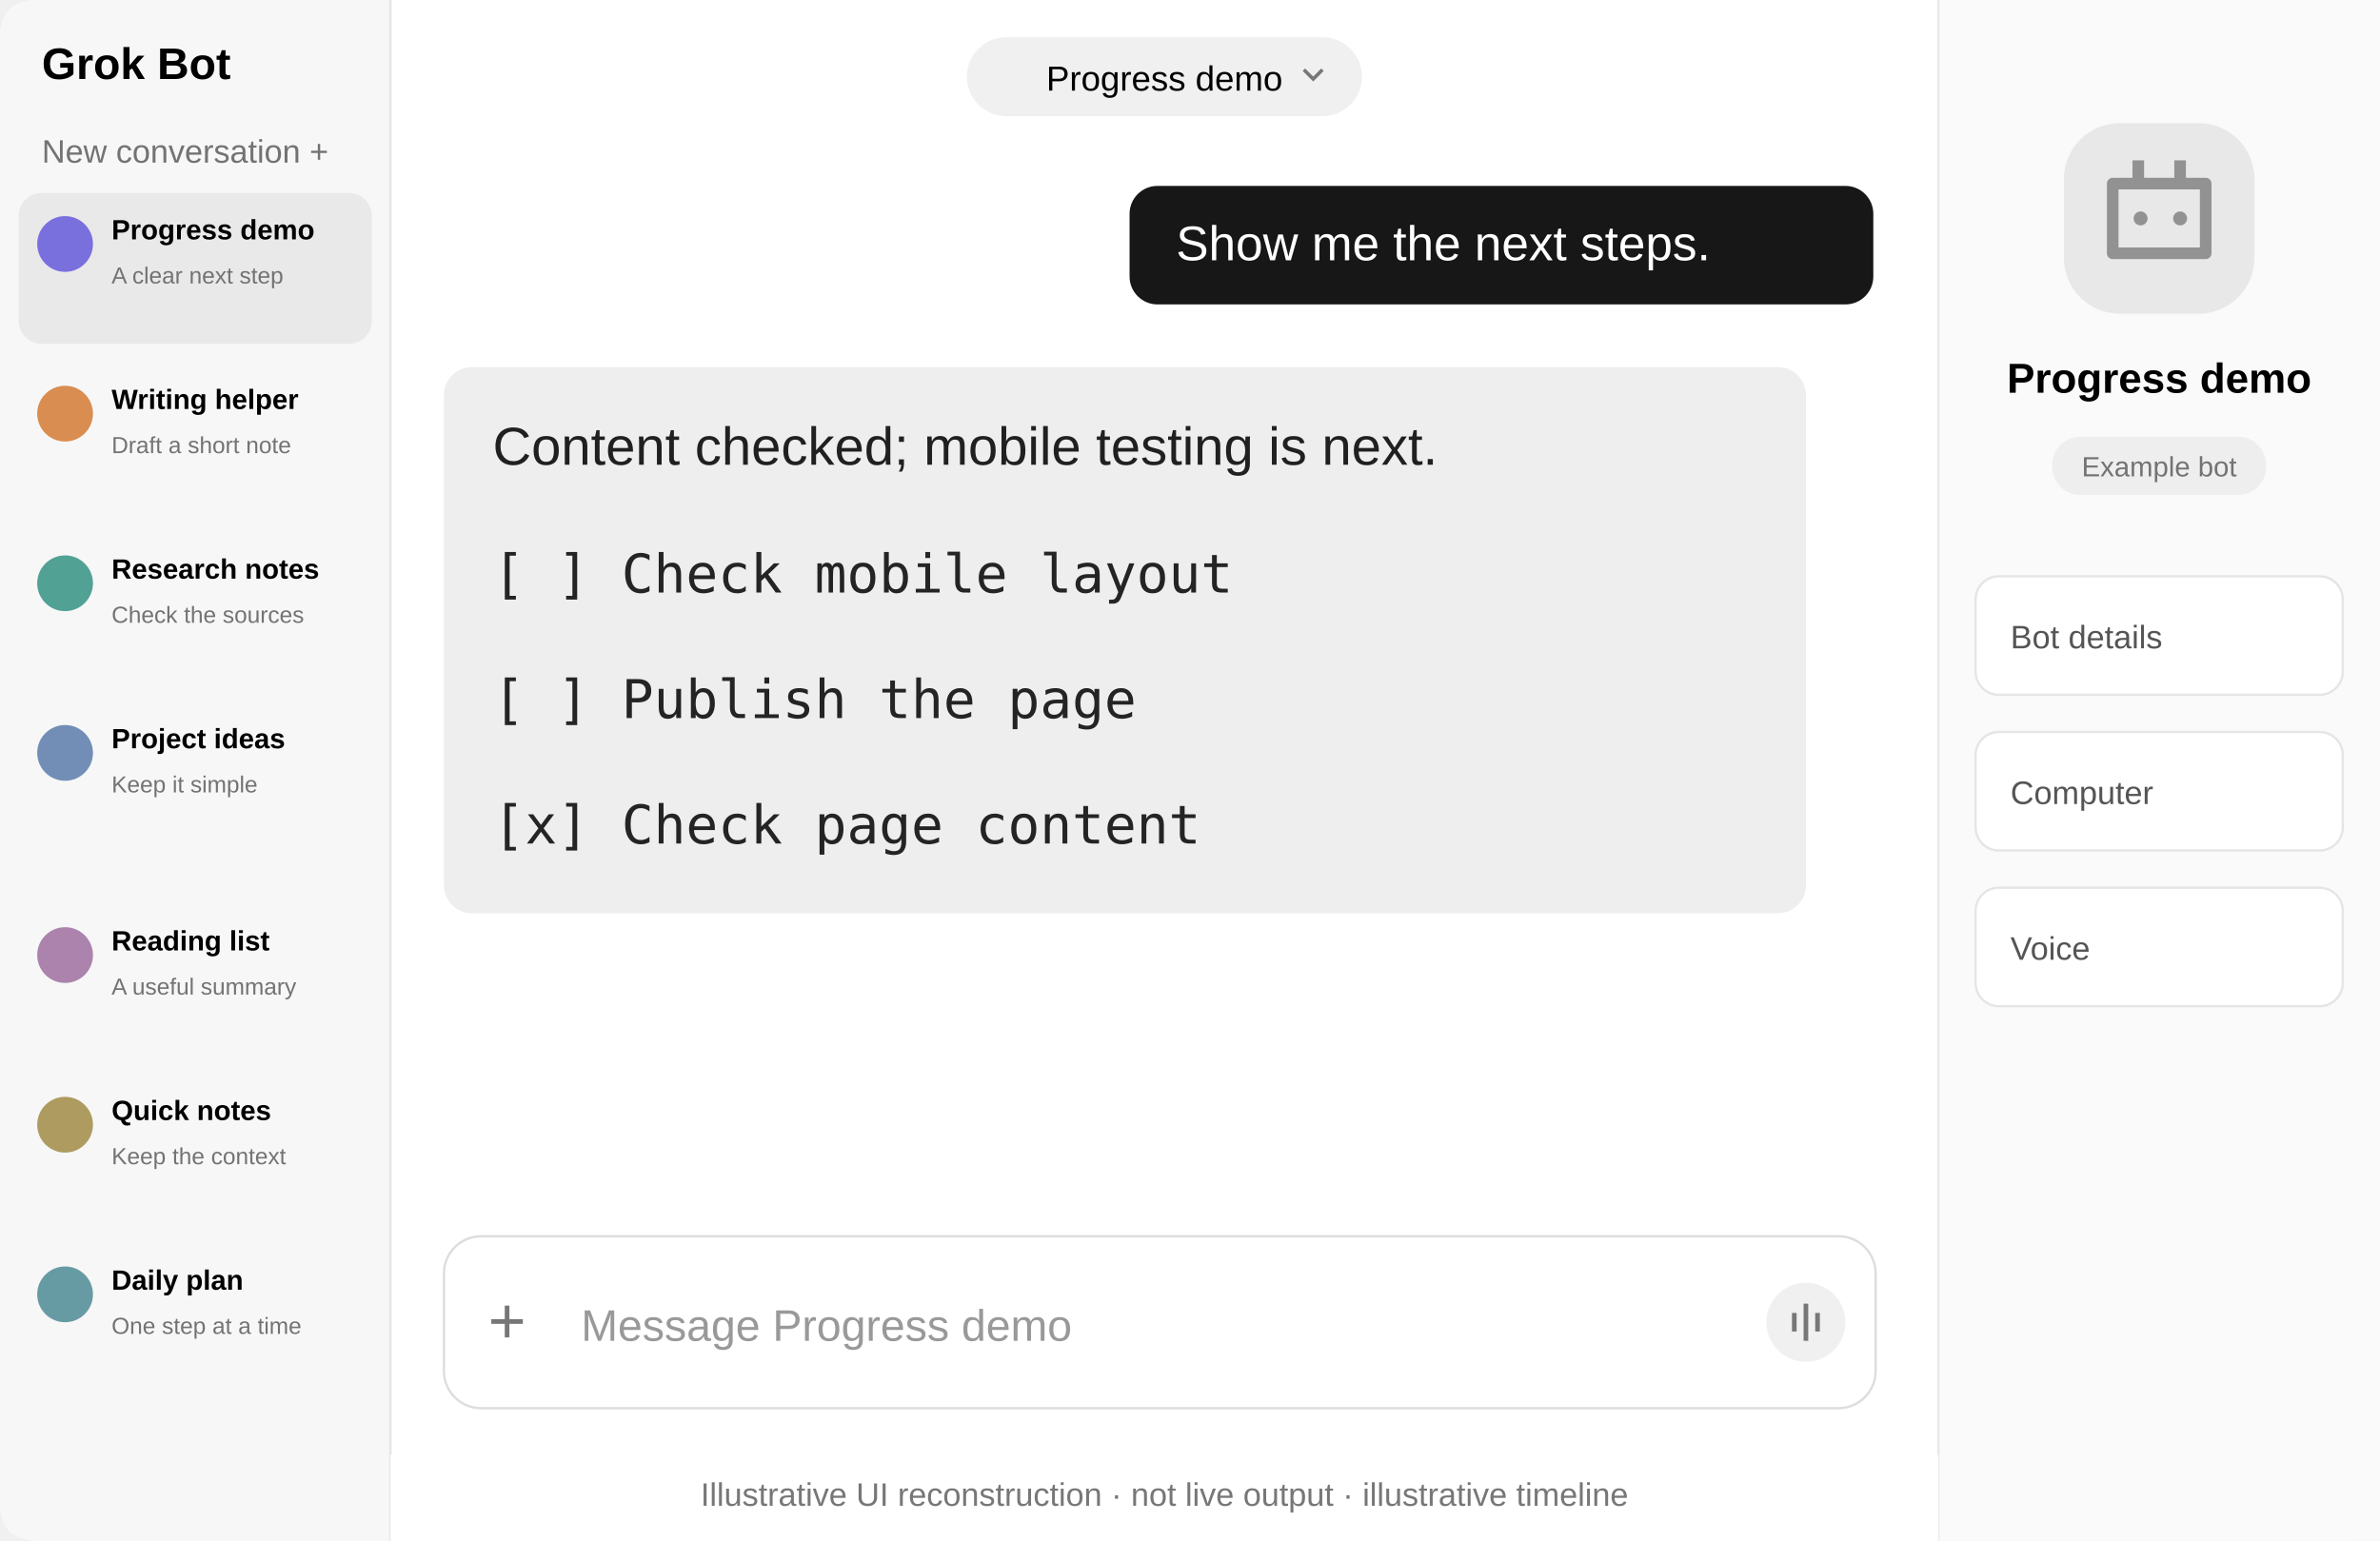
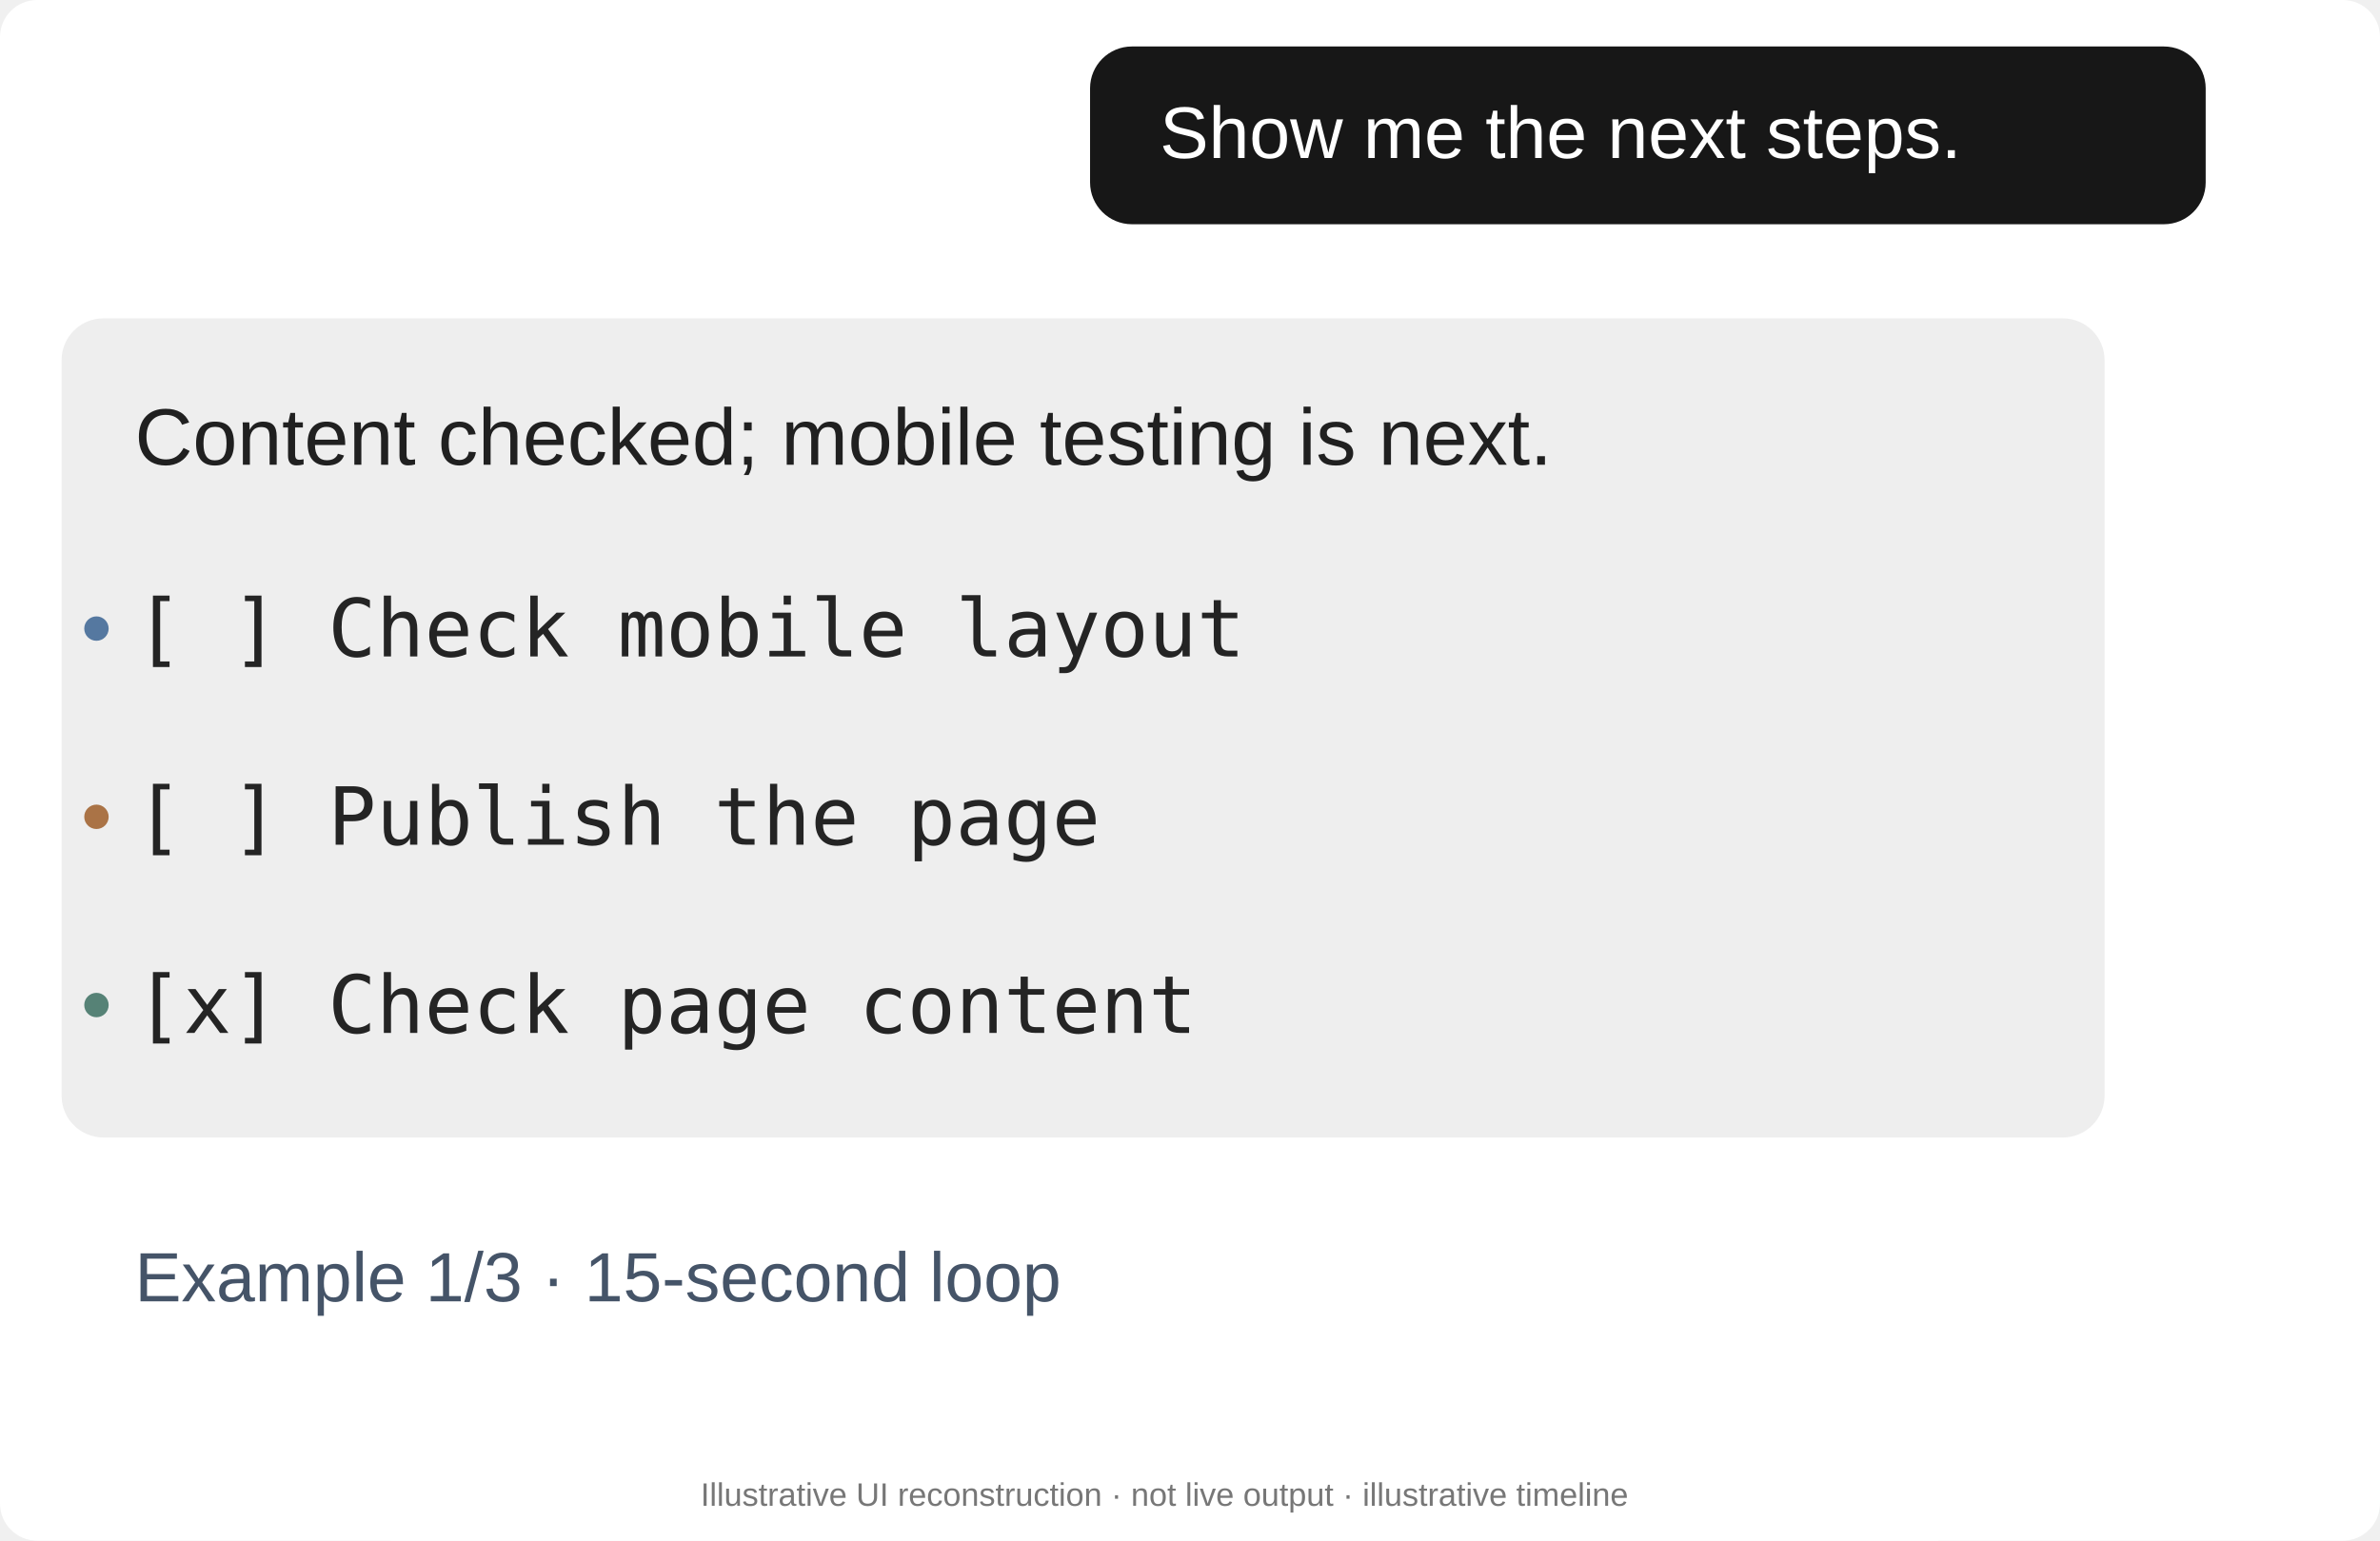
<svg xmlns="http://www.w3.org/2000/svg" width="1024" height="663" viewBox="0 0 1024 663" role="img" aria-labelledby="title desc">
-   <style>text{font-family:Arial,sans-serif}.muted{fill:#737373}.task{font-family:monospace;font-size:23px;fill:#242424}.lead{font-size:23px;fill:#202020}</style>
+   <style>text{font-family:Arial,sans-serif}.muted{fill:#737373}.task{font-family:monospace;font-size:23px;fill:#242424}.lead{font-size:23px;fill:#202020}#left-panel,#right-panel{display:none}</style>
  <rect width="1024" height="663" rx="16" fill="#fff" />
-   <g id="responsive-frame">
+   <g id="responsive-frame" transform="translate(-260 -100) scale(1.5)">
    <g class="camera" transform="translate(0 0) scale(1)" opacity="1">
      <g id="left-panel">
        <path d="M16 0H168V663H16Q0 663 0 647V16Q0 0 16 0" fill="#f7f7f7" />
        <text x="18" y="34" font-size="19" font-weight="bold">Grok Bot</text>
        <text x="18" y="70" font-size="14" class="muted">New conversation +</text>
        <rect x="8" y="83" width="152" height="65" rx="10" fill="#e9e9e9" />
        <circle cx="28" cy="105" r="12" fill="#7970dd" />
        <text x="48" y="103" font-size="12" font-weight="bold">Progress demo</text>
        <text x="48" y="122" font-size="10" class="muted">A clear next step</text>
        <circle cx="28" cy="178" r="12" fill="#d98d50" />
        <text x="48" y="176" font-size="12" font-weight="bold">Writing helper</text>
        <text x="48" y="195" font-size="10" class="muted">Draft a short note</text>
        <circle cx="28" cy="251" r="12" fill="#52a195" />
        <text x="48" y="249" font-size="12" font-weight="bold">Research notes</text>
        <text x="48" y="268" font-size="10" class="muted">Check the sources</text>
        <circle cx="28" cy="324" r="12" fill="#728eb6" />
        <text x="48" y="322" font-size="12" font-weight="bold">Project ideas</text>
        <text x="48" y="341" font-size="10" class="muted">Keep it simple</text>
        <circle cx="28" cy="411" r="12" fill="#ab83ad" />
        <text x="48" y="409" font-size="12" font-weight="bold">Reading list</text>
        <text x="48" y="428" font-size="10" class="muted">A useful summary</text>
        <circle cx="28" cy="484" r="12" fill="#ae9b60" />
        <text x="48" y="482" font-size="12" font-weight="bold">Quick notes</text>
        <text x="48" y="501" font-size="10" class="muted">Keep the context</text>
        <circle cx="28" cy="557" r="12" fill="#679ba4" />
        <text x="48" y="555" font-size="12" font-weight="bold">Daily plan</text>
        <text x="48" y="574" font-size="10" class="muted">One step at a time</text>
      </g>
      <g id="right-panel">
        <rect x="834" width="190" height="663" fill="#fafafa" />
        <path d="M834 0V663" stroke="#e9e9e9" />
        <rect x="888" y="53" width="82" height="82" rx="24" fill="#e8e8e8" />
        <path d="M909 79h40v30h-40zM920 69v10m18-10v10" fill="none" stroke="#929292" stroke-width="5" stroke-linejoin="round" />
        <circle cx="921" cy="94" r="3" fill="#929292" />
        <circle cx="938" cy="94" r="3" fill="#929292" />
        <text x="929" y="169" text-anchor="middle" font-size="18" font-weight="bold">Progress demo</text>
        <rect x="883" y="188" width="92" height="25" rx="12" fill="#eee" />
        <text x="929" y="205" text-anchor="middle" font-size="12" class="muted">Example bot</text>
        <rect x="850" y="248" width="158" height="51" rx="10" fill="#fff" stroke="#e5e5e5" />
        <text x="865" y="279" font-size="14" fill="#555">Bot details</text>
        <rect x="850" y="315" width="158" height="51" rx="10" fill="#fff" stroke="#e5e5e5" />
        <text x="865" y="346" font-size="14" fill="#555">Computer</text>
        <rect x="850" y="382" width="158" height="51" rx="10" fill="#fff" stroke="#e5e5e5" />
        <text x="865" y="413" font-size="14" fill="#555">Voice</text>
      </g>
      <g id="chat-panel">
        <path d="M168 0V663" stroke="#e5e5e5" />
        <rect x="416" y="16" width="170" height="34" rx="17" fill="#f0f0f0" />
        <text x="501" y="39" text-anchor="middle" font-size="15">Progress demo</text>
        <path d="m561 30 4 4 4-4" fill="none" stroke="#777" stroke-width="1.5" />
        <g id="user-bubble">
          <rect x="486" y="80" width="320" height="51" rx="12" fill="#171717" />
          <text x="506" y="112" fill="#fff" font-size="21">Show me the next steps.</text>
        </g>
        <g class="scene scene-0" id="snapshot-1" opacity="1">
          <g id="assistant-bubble-1">
            <rect x="191" y="158" width="586" height="235" rx="12" fill="#eee" />
            <text class="lead" x="212" y="200">Content checked; mobile testing is next.</text>
-             <text class="task" x="212" y="255">[ ] Check mobile layout</text>
-             <text class="task" x="212" y="309">[ ] Publish the page</text>
-             <text class="task" x="212" y="363">[x] Check page content</text>
+             <g data-task="mobile">
+               <circle cx="201" cy="247" r="3.5" fill="#5578a0" />
+               <text class="task" x="212" y="255">[ ] Check mobile layout</text>
+             </g>
+             <g data-task="publish">
+               <circle cx="201" cy="301" r="3.5" fill="#aa7346" />
+               <text class="task" x="212" y="309">[ ] Publish the page</text>
+             </g>
+             <g data-task="content">
+               <circle cx="201" cy="355" r="3.5" fill="#568276" />
+               <text class="task" x="212" y="363">[x] Check page content</text>
+             </g>
          </g>
+           <text x="212" y="440" font-size="20" fill="#455468">Example 1/3 · 15-second loop</text>
        </g>
        <g id="input-box">
          <rect x="191" y="532" width="616" height="74" rx="16" fill="#fff" stroke="#ddd" />
          <text x="210" y="578" font-size="28" fill="#777">+</text>
          <text x="250" y="577" font-size="19" fill="#999">Message Progress demo</text>
          <circle cx="777" cy="569" r="17" fill="#f0f0f0" />
          <path d="M772 565v8m5-12v16m5-12v8" stroke="#777" stroke-width="2" />
        </g>
      </g>
    </g>
  </g>
  <rect x="168" y="626" width="666" height="37" fill="#fff" />
  <text x="501" y="648" text-anchor="middle" font-size="14" fill="#777">Illustrative UI reconstruction · not live output · illustrative timeline</text>
</svg>
